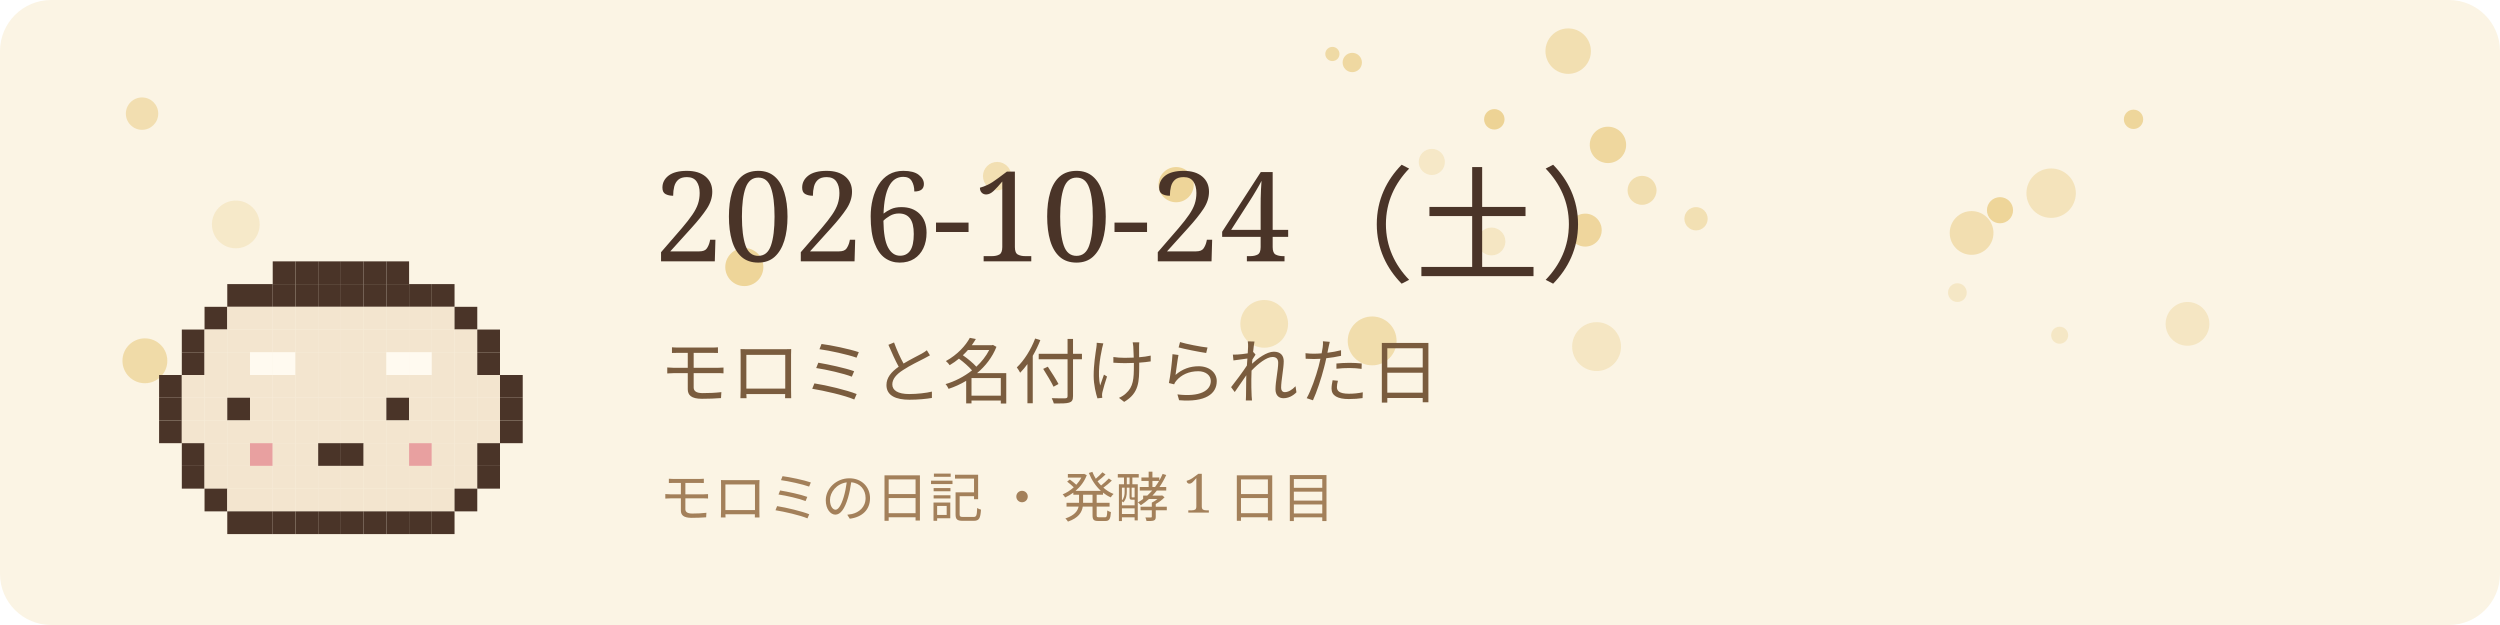
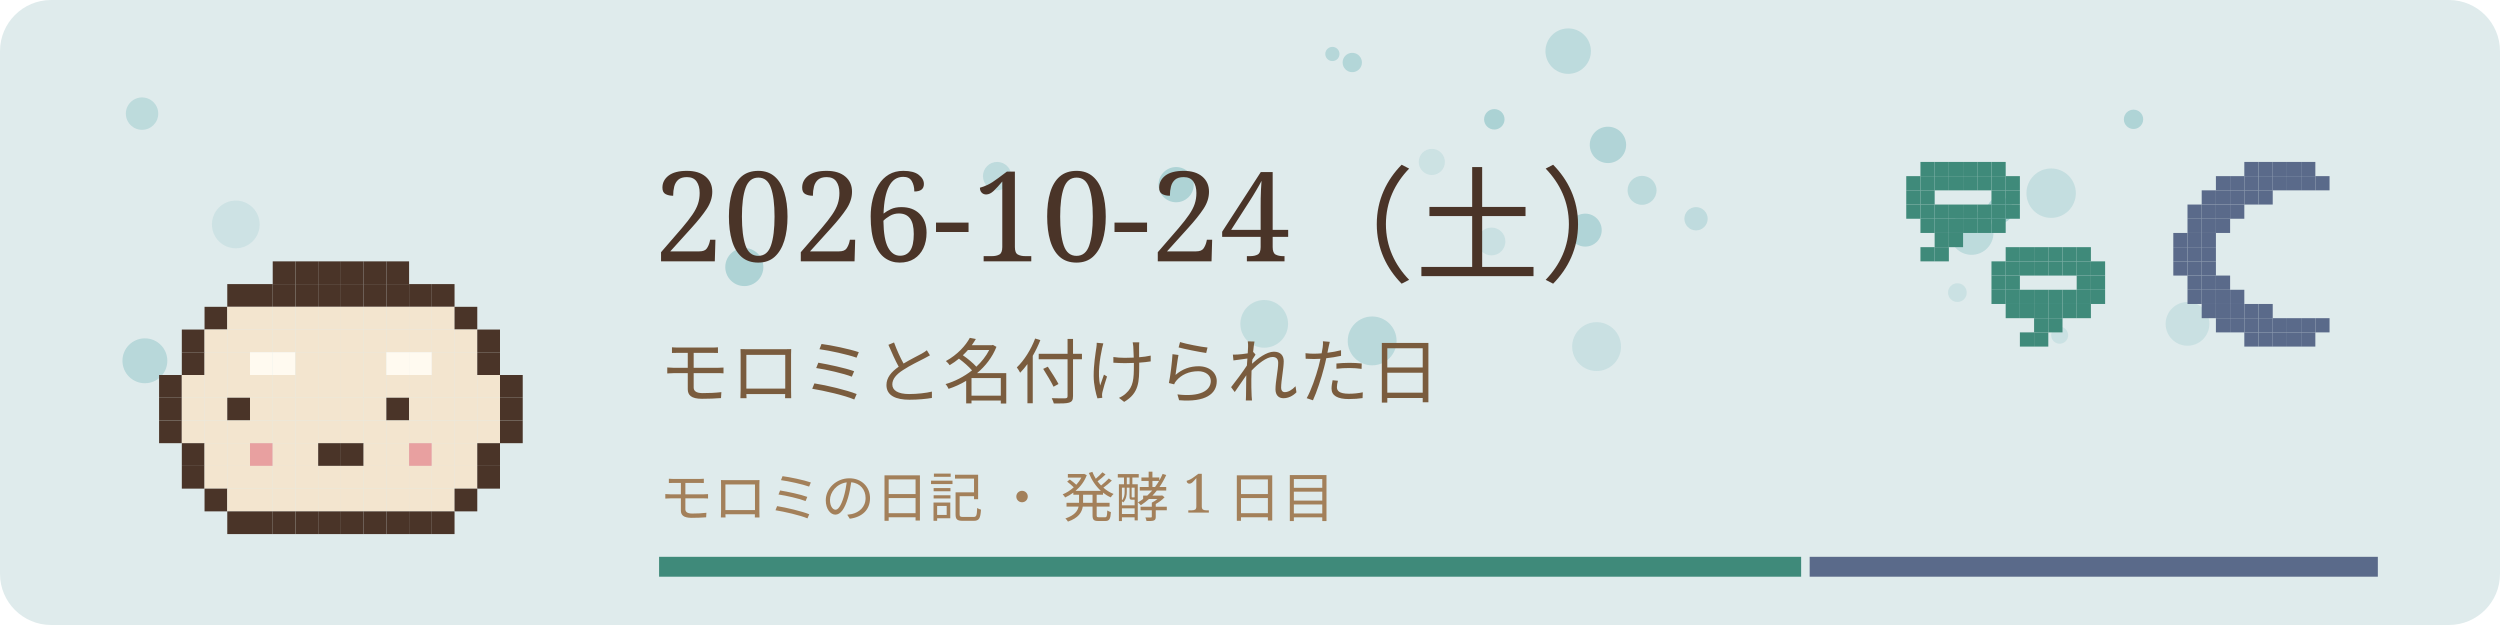
<svg xmlns="http://www.w3.org/2000/svg" width="880" height="220" viewBox="0 0 880 220">
-   <rect width="880" height="220" rx="18" fill="#fbf4e4" />
-   <circle cx="689" cy="103" r="3.3" fill="#e8c87a" opacity="0.29" />
-   <circle cx="694" cy="82" r="7.7" fill="#e8c87a" opacity="0.49" />
-   <circle cx="83" cy="79" r="8.4" fill="#e8c87a" opacity="0.26" />
-   <circle cx="562" cy="122" r="8.6" fill="#e8c87a" opacity="0.32" />
-   <circle cx="558" cy="81" r="5.8" fill="#e8c87a" opacity="0.67" />
-   <circle cx="483" cy="120" r="8.6" fill="#e8c87a" opacity="0.53" />
-   <circle cx="504" cy="57" r="4.6" fill="#e8c87a" opacity="0.28" />
-   <circle cx="262" cy="94" r="6.7" fill="#e8c87a" opacity="0.71" />
-   <circle cx="597" cy="77" r="4.1" fill="#e8c87a" opacity="0.46" />
-   <circle cx="566" cy="51" r="6.4" fill="#e8c87a" opacity="0.66" />
-   <circle cx="50" cy="40" r="5.7" fill="#e8c87a" opacity="0.49" />
-   <circle cx="445" cy="114" r="8.4" fill="#e8c87a" opacity="0.39" />
-   <circle cx="51" cy="127" r="7.9" fill="#e8c87a" opacity="0.56" />
-   <circle cx="704" cy="74" r="4.6" fill="#e8c87a" opacity="0.71" />
-   <circle cx="552" cy="18" r="8.0" fill="#e8c87a" opacity="0.48" />
-   <circle cx="414" cy="65" r="6.2" fill="#e8c87a" opacity="0.71" />
-   <circle cx="469" cy="19" r="2.5" fill="#e8c87a" opacity="0.59" />
-   <circle cx="751" cy="42" r="3.4" fill="#e8c87a" opacity="0.69" />
-   <circle cx="525" cy="85" r="4.9" fill="#e8c87a" opacity="0.32" />
-   <circle cx="526" cy="42" r="3.6" fill="#e8c87a" opacity="0.74" />
-   <circle cx="770" cy="114" r="7.7" fill="#e8c87a" opacity="0.32" />
-   <circle cx="725" cy="118" r="3.0" fill="#e8c87a" opacity="0.29" />
-   <circle cx="578" cy="67" r="5.1" fill="#e8c87a" opacity="0.50" />
-   <circle cx="476" cy="22" r="3.4" fill="#e8c87a" opacity="0.63" />
-   <circle cx="351" cy="62" r="5.0" fill="#e8c87a" opacity="0.47" />
-   <circle cx="722" cy="68" r="8.7" fill="#e8c87a" opacity="0.38" />
+   <rect width="880" height="220" rx="18" fill="#dfebec" />
+   <circle cx="689" cy="103" r="3.3" fill="#99c9cc" opacity="0.29" />
+   <circle cx="694" cy="82" r="7.7" fill="#99c9cc" opacity="0.49" />
+   <circle cx="83" cy="79" r="8.4" fill="#99c9cc" opacity="0.26" />
+   <circle cx="562" cy="122" r="8.6" fill="#99c9cc" opacity="0.32" />
+   <circle cx="558" cy="81" r="5.8" fill="#99c9cc" opacity="0.67" />
+   <circle cx="483" cy="120" r="8.6" fill="#99c9cc" opacity="0.53" />
+   <circle cx="504" cy="57" r="4.6" fill="#99c9cc" opacity="0.28" />
+   <circle cx="262" cy="94" r="6.7" fill="#99c9cc" opacity="0.71" />
+   <circle cx="597" cy="77" r="4.1" fill="#99c9cc" opacity="0.46" />
+   <circle cx="566" cy="51" r="6.4" fill="#99c9cc" opacity="0.66" />
+   <circle cx="50" cy="40" r="5.7" fill="#99c9cc" opacity="0.49" />
+   <circle cx="445" cy="114" r="8.4" fill="#99c9cc" opacity="0.39" />
+   <circle cx="51" cy="127" r="7.9" fill="#99c9cc" opacity="0.56" />
+   <circle cx="704" cy="74" r="4.6" fill="#99c9cc" opacity="0.71" />
+   <circle cx="552" cy="18" r="8.0" fill="#99c9cc" opacity="0.48" />
+   <circle cx="414" cy="65" r="6.2" fill="#99c9cc" opacity="0.71" />
+   <circle cx="469" cy="19" r="2.5" fill="#99c9cc" opacity="0.59" />
+   <circle cx="751" cy="42" r="3.4" fill="#99c9cc" opacity="0.69" />
+   <circle cx="525" cy="85" r="4.9" fill="#99c9cc" opacity="0.32" />
+   <circle cx="526" cy="42" r="3.6" fill="#99c9cc" opacity="0.74" />
+   <circle cx="770" cy="114" r="7.7" fill="#99c9cc" opacity="0.32" />
+   <circle cx="725" cy="118" r="3.0" fill="#99c9cc" opacity="0.29" />
+   <circle cx="578" cy="67" r="5.1" fill="#99c9cc" opacity="0.50" />
+   <circle cx="476" cy="22" r="3.4" fill="#99c9cc" opacity="0.63" />
+   <circle cx="351" cy="62" r="5.0" fill="#99c9cc" opacity="0.47" />
+   <circle cx="722" cy="68" r="8.7" fill="#99c9cc" opacity="0.38" />
  <rect x="96" y="92" width="8" height="8" fill="#4a3428" />
  <rect x="104" y="92" width="8" height="8" fill="#4a3428" />
  <rect x="112" y="92" width="8" height="8" fill="#4a3428" />
  <rect x="120" y="92" width="8" height="8" fill="#4a3428" />
  <rect x="128" y="92" width="8" height="8" fill="#4a3428" />
  <rect x="136" y="92" width="8" height="8" fill="#4a3428" />
  <rect x="80" y="100" width="8" height="8" fill="#4a3428" />
  <rect x="88" y="100" width="8" height="8" fill="#4a3428" />
  <rect x="96" y="100" width="8" height="8" fill="#4a3428" />
  <rect x="104" y="100" width="8" height="8" fill="#4a3428" />
  <rect x="112" y="100" width="8" height="8" fill="#4a3428" />
  <rect x="120" y="100" width="8" height="8" fill="#4a3428" />
  <rect x="128" y="100" width="8" height="8" fill="#4a3428" />
  <rect x="136" y="100" width="8" height="8" fill="#4a3428" />
  <rect x="144" y="100" width="8" height="8" fill="#4a3428" />
  <rect x="152" y="100" width="8" height="8" fill="#4a3428" />
  <rect x="72" y="108" width="8" height="8" fill="#4a3428" />
  <rect x="80" y="108" width="8" height="8" fill="#f3e5cf" />
  <rect x="88" y="108" width="8" height="8" fill="#f3e5cf" />
  <rect x="96" y="108" width="8" height="8" fill="#f3e5cf" />
  <rect x="104" y="108" width="8" height="8" fill="#f3e5cf" />
  <rect x="112" y="108" width="8" height="8" fill="#f3e5cf" />
  <rect x="120" y="108" width="8" height="8" fill="#f3e5cf" />
  <rect x="128" y="108" width="8" height="8" fill="#f3e5cf" />
  <rect x="136" y="108" width="8" height="8" fill="#f3e5cf" />
  <rect x="144" y="108" width="8" height="8" fill="#f3e5cf" />
  <rect x="152" y="108" width="8" height="8" fill="#f3e5cf" />
  <rect x="160" y="108" width="8" height="8" fill="#4a3428" />
  <rect x="64" y="116" width="8" height="8" fill="#4a3428" />
  <rect x="72" y="116" width="8" height="8" fill="#f3e5cf" />
  <rect x="80" y="116" width="8" height="8" fill="#f3e5cf" />
  <rect x="88" y="116" width="8" height="8" fill="#f3e5cf" />
  <rect x="96" y="116" width="8" height="8" fill="#f3e5cf" />
  <rect x="104" y="116" width="8" height="8" fill="#f3e5cf" />
  <rect x="112" y="116" width="8" height="8" fill="#f3e5cf" />
  <rect x="120" y="116" width="8" height="8" fill="#f3e5cf" />
  <rect x="128" y="116" width="8" height="8" fill="#f3e5cf" />
  <rect x="136" y="116" width="8" height="8" fill="#f3e5cf" />
  <rect x="144" y="116" width="8" height="8" fill="#f3e5cf" />
  <rect x="152" y="116" width="8" height="8" fill="#f3e5cf" />
  <rect x="160" y="116" width="8" height="8" fill="#f3e5cf" />
  <rect x="168" y="116" width="8" height="8" fill="#4a3428" />
  <rect x="64" y="124" width="8" height="8" fill="#4a3428" />
  <rect x="72" y="124" width="8" height="8" fill="#f3e5cf" />
  <rect x="80" y="124" width="8" height="8" fill="#f3e5cf" />
  <rect x="88" y="124" width="8" height="8" fill="#fffaf0" />
  <rect x="96" y="124" width="8" height="8" fill="#fffaf0" />
  <rect x="104" y="124" width="8" height="8" fill="#f3e5cf" />
  <rect x="112" y="124" width="8" height="8" fill="#f3e5cf" />
  <rect x="120" y="124" width="8" height="8" fill="#f3e5cf" />
  <rect x="128" y="124" width="8" height="8" fill="#f3e5cf" />
  <rect x="136" y="124" width="8" height="8" fill="#fffaf0" />
  <rect x="144" y="124" width="8" height="8" fill="#fffaf0" />
  <rect x="152" y="124" width="8" height="8" fill="#f3e5cf" />
  <rect x="160" y="124" width="8" height="8" fill="#f3e5cf" />
  <rect x="168" y="124" width="8" height="8" fill="#4a3428" />
  <rect x="56" y="132" width="8" height="8" fill="#4a3428" />
  <rect x="64" y="132" width="8" height="8" fill="#f3e5cf" />
  <rect x="72" y="132" width="8" height="8" fill="#f3e5cf" />
  <rect x="80" y="132" width="8" height="8" fill="#f3e5cf" />
  <rect x="88" y="132" width="8" height="8" fill="#f3e5cf" />
  <rect x="96" y="132" width="8" height="8" fill="#f3e5cf" />
  <rect x="104" y="132" width="8" height="8" fill="#f3e5cf" />
  <rect x="112" y="132" width="8" height="8" fill="#f3e5cf" />
  <rect x="120" y="132" width="8" height="8" fill="#f3e5cf" />
  <rect x="128" y="132" width="8" height="8" fill="#f3e5cf" />
  <rect x="136" y="132" width="8" height="8" fill="#f3e5cf" />
  <rect x="144" y="132" width="8" height="8" fill="#f3e5cf" />
  <rect x="152" y="132" width="8" height="8" fill="#f3e5cf" />
  <rect x="160" y="132" width="8" height="8" fill="#f3e5cf" />
  <rect x="168" y="132" width="8" height="8" fill="#f3e5cf" />
  <rect x="176" y="132" width="8" height="8" fill="#4a3428" />
  <rect x="56" y="140" width="8" height="8" fill="#4a3428" />
  <rect x="64" y="140" width="8" height="8" fill="#f3e5cf" />
  <rect x="72" y="140" width="8" height="8" fill="#f3e5cf" />
  <rect x="80" y="140" width="8" height="8" fill="#4a3428" />
  <rect x="88" y="140" width="8" height="8" fill="#f3e5cf" />
  <rect x="96" y="140" width="8" height="8" fill="#f3e5cf" />
  <rect x="104" y="140" width="8" height="8" fill="#f3e5cf" />
  <rect x="112" y="140" width="8" height="8" fill="#f3e5cf" />
  <rect x="120" y="140" width="8" height="8" fill="#f3e5cf" />
  <rect x="128" y="140" width="8" height="8" fill="#f3e5cf" />
  <rect x="136" y="140" width="8" height="8" fill="#4a3428" />
  <rect x="144" y="140" width="8" height="8" fill="#f3e5cf" />
  <rect x="152" y="140" width="8" height="8" fill="#f3e5cf" />
  <rect x="160" y="140" width="8" height="8" fill="#f3e5cf" />
  <rect x="168" y="140" width="8" height="8" fill="#f3e5cf" />
  <rect x="176" y="140" width="8" height="8" fill="#4a3428" />
  <rect x="56" y="148" width="8" height="8" fill="#4a3428" />
  <rect x="64" y="148" width="8" height="8" fill="#f3e5cf" />
  <rect x="72" y="148" width="8" height="8" fill="#f3e5cf" />
  <rect x="80" y="148" width="8" height="8" fill="#f3e5cf" />
  <rect x="88" y="148" width="8" height="8" fill="#f3e5cf" />
  <rect x="96" y="148" width="8" height="8" fill="#f3e5cf" />
  <rect x="104" y="148" width="8" height="8" fill="#f3e5cf" />
  <rect x="112" y="148" width="8" height="8" fill="#f3e5cf" />
  <rect x="120" y="148" width="8" height="8" fill="#f3e5cf" />
  <rect x="128" y="148" width="8" height="8" fill="#f3e5cf" />
  <rect x="136" y="148" width="8" height="8" fill="#f3e5cf" />
  <rect x="144" y="148" width="8" height="8" fill="#f3e5cf" />
  <rect x="152" y="148" width="8" height="8" fill="#f3e5cf" />
  <rect x="160" y="148" width="8" height="8" fill="#f3e5cf" />
  <rect x="168" y="148" width="8" height="8" fill="#f3e5cf" />
  <rect x="176" y="148" width="8" height="8" fill="#4a3428" />
  <rect x="64" y="156" width="8" height="8" fill="#4a3428" />
  <rect x="72" y="156" width="8" height="8" fill="#f3e5cf" />
  <rect x="80" y="156" width="8" height="8" fill="#f3e5cf" />
  <rect x="88" y="156" width="8" height="8" fill="#e8a0a0" />
  <rect x="96" y="156" width="8" height="8" fill="#f3e5cf" />
  <rect x="104" y="156" width="8" height="8" fill="#f3e5cf" />
  <rect x="112" y="156" width="8" height="8" fill="#4a3428" />
  <rect x="120" y="156" width="8" height="8" fill="#4a3428" />
  <rect x="128" y="156" width="8" height="8" fill="#f3e5cf" />
  <rect x="136" y="156" width="8" height="8" fill="#f3e5cf" />
  <rect x="144" y="156" width="8" height="8" fill="#e8a0a0" />
  <rect x="152" y="156" width="8" height="8" fill="#f3e5cf" />
  <rect x="160" y="156" width="8" height="8" fill="#f3e5cf" />
  <rect x="168" y="156" width="8" height="8" fill="#4a3428" />
  <rect x="64" y="164" width="8" height="8" fill="#4a3428" />
  <rect x="72" y="164" width="8" height="8" fill="#f3e5cf" />
  <rect x="80" y="164" width="8" height="8" fill="#f3e5cf" />
  <rect x="88" y="164" width="8" height="8" fill="#f3e5cf" />
  <rect x="96" y="164" width="8" height="8" fill="#f3e5cf" />
  <rect x="104" y="164" width="8" height="8" fill="#f3e5cf" />
  <rect x="112" y="164" width="8" height="8" fill="#f3e5cf" />
  <rect x="120" y="164" width="8" height="8" fill="#f3e5cf" />
  <rect x="128" y="164" width="8" height="8" fill="#f3e5cf" />
  <rect x="136" y="164" width="8" height="8" fill="#f3e5cf" />
  <rect x="144" y="164" width="8" height="8" fill="#f3e5cf" />
  <rect x="152" y="164" width="8" height="8" fill="#f3e5cf" />
  <rect x="160" y="164" width="8" height="8" fill="#f3e5cf" />
  <rect x="168" y="164" width="8" height="8" fill="#4a3428" />
  <rect x="72" y="172" width="8" height="8" fill="#4a3428" />
  <rect x="80" y="172" width="8" height="8" fill="#f3e5cf" />
  <rect x="88" y="172" width="8" height="8" fill="#f3e5cf" />
  <rect x="96" y="172" width="8" height="8" fill="#f3e5cf" />
  <rect x="104" y="172" width="8" height="8" fill="#f3e5cf" />
  <rect x="112" y="172" width="8" height="8" fill="#f3e5cf" />
  <rect x="120" y="172" width="8" height="8" fill="#f3e5cf" />
  <rect x="128" y="172" width="8" height="8" fill="#f3e5cf" />
  <rect x="136" y="172" width="8" height="8" fill="#f3e5cf" />
  <rect x="144" y="172" width="8" height="8" fill="#f3e5cf" />
  <rect x="152" y="172" width="8" height="8" fill="#f3e5cf" />
  <rect x="160" y="172" width="8" height="8" fill="#4a3428" />
  <rect x="80" y="180" width="8" height="8" fill="#4a3428" />
  <rect x="88" y="180" width="8" height="8" fill="#4a3428" />
  <rect x="96" y="180" width="8" height="8" fill="#4a3428" />
  <rect x="104" y="180" width="8" height="8" fill="#4a3428" />
  <rect x="112" y="180" width="8" height="8" fill="#4a3428" />
  <rect x="120" y="180" width="8" height="8" fill="#4a3428" />
  <rect x="128" y="180" width="8" height="8" fill="#4a3428" />
  <rect x="136" y="180" width="8" height="8" fill="#4a3428" />
  <rect x="144" y="180" width="8" height="8" fill="#4a3428" />
  <rect x="152" y="180" width="8" height="8" fill="#4a3428" />
  <text x="230" y="92" font-family="serif" font-size="44" fill="#4a3428">2026-10-24（土）</text>
  <text x="232" y="140" font-family="serif" font-size="25" fill="#7a5c3e">モロミと名付けられた日</text>
  <text x="232" y="182" font-family="serif" font-size="19" fill="#a3805a">モロミの日記 ・ 発酵 1 日目</text>
+   <rect x="676" y="57" width="5" height="5" fill="#3f8a7a" />
+   <rect x="681" y="57" width="5" height="5" fill="#3f8a7a" />
+   <rect x="686" y="57" width="5" height="5" fill="#3f8a7a" />
+   <rect x="691" y="57" width="5" height="5" fill="#3f8a7a" />
+   <rect x="696" y="57" width="5" height="5" fill="#3f8a7a" />
+   <rect x="701" y="57" width="5" height="5" fill="#3f8a7a" />
+   <rect x="671" y="62" width="5" height="5" fill="#3f8a7a" />
+   <rect x="676" y="62" width="5" height="5" fill="#3f8a7a" />
+   <rect x="681" y="62" width="5" height="5" fill="#3f8a7a" />
+   <rect x="686" y="62" width="5" height="5" fill="#3f8a7a" />
+   <rect x="691" y="62" width="5" height="5" fill="#3f8a7a" />
+   <rect x="696" y="62" width="5" height="5" fill="#3f8a7a" />
+   <rect x="701" y="62" width="5" height="5" fill="#3f8a7a" />
+   <rect x="706" y="62" width="5" height="5" fill="#3f8a7a" />
+   <rect x="671" y="67" width="5" height="5" fill="#3f8a7a" />
+   <rect x="676" y="67" width="5" height="5" fill="#3f8a7a" />
+   <rect x="701" y="67" width="5" height="5" fill="#3f8a7a" />
+   <rect x="706" y="67" width="5" height="5" fill="#3f8a7a" />
+   <rect x="671" y="72" width="5" height="5" fill="#3f8a7a" />
+   <rect x="676" y="72" width="5" height="5" fill="#3f8a7a" />
+   <rect x="681" y="72" width="5" height="5" fill="#3f8a7a" />
+   <rect x="686" y="72" width="5" height="5" fill="#3f8a7a" />
+   <rect x="691" y="72" width="5" height="5" fill="#3f8a7a" />
+   <rect x="696" y="72" width="5" height="5" fill="#3f8a7a" />
+   <rect x="701" y="72" width="5" height="5" fill="#3f8a7a" />
+   <rect x="706" y="72" width="5" height="5" fill="#3f8a7a" />
+   <rect x="676" y="77" width="5" height="5" fill="#3f8a7a" />
+   <rect x="681" y="77" width="5" height="5" fill="#3f8a7a" />
+   <rect x="686" y="77" width="5" height="5" fill="#3f8a7a" />
+   <rect x="691" y="77" width="5" height="5" fill="#3f8a7a" />
+   <rect x="696" y="77" width="5" height="5" fill="#3f8a7a" />
+   <rect x="701" y="77" width="5" height="5" fill="#3f8a7a" />
+   <rect x="681" y="82" width="5" height="5" fill="#3f8a7a" />
+   <rect x="686" y="82" width="5" height="5" fill="#3f8a7a" />
+   <rect x="676" y="87" width="5" height="5" fill="#3f8a7a" />
+   <rect x="681" y="87" width="5" height="5" fill="#3f8a7a" />
+   <rect x="706" y="87" width="5" height="5" fill="#3f8a7a" />
+   <rect x="711" y="87" width="5" height="5" fill="#3f8a7a" />
+   <rect x="716" y="87" width="5" height="5" fill="#3f8a7a" />
+   <rect x="721" y="87" width="5" height="5" fill="#3f8a7a" />
+   <rect x="726" y="87" width="5" height="5" fill="#3f8a7a" />
+   <rect x="731" y="87" width="5" height="5" fill="#3f8a7a" />
+   <rect x="701" y="92" width="5" height="5" fill="#3f8a7a" />
+   <rect x="706" y="92" width="5" height="5" fill="#3f8a7a" />
+   <rect x="711" y="92" width="5" height="5" fill="#3f8a7a" />
+   <rect x="716" y="92" width="5" height="5" fill="#3f8a7a" />
+   <rect x="721" y="92" width="5" height="5" fill="#3f8a7a" />
+   <rect x="726" y="92" width="5" height="5" fill="#3f8a7a" />
+   <rect x="731" y="92" width="5" height="5" fill="#3f8a7a" />
+   <rect x="736" y="92" width="5" height="5" fill="#3f8a7a" />
+   <rect x="701" y="97" width="5" height="5" fill="#3f8a7a" />
+   <rect x="706" y="97" width="5" height="5" fill="#3f8a7a" />
+   <rect x="731" y="97" width="5" height="5" fill="#3f8a7a" />
+   <rect x="736" y="97" width="5" height="5" fill="#3f8a7a" />
+   <rect x="701" y="102" width="5" height="5" fill="#3f8a7a" />
+   <rect x="706" y="102" width="5" height="5" fill="#3f8a7a" />
+   <rect x="711" y="102" width="5" height="5" fill="#3f8a7a" />
+   <rect x="716" y="102" width="5" height="5" fill="#3f8a7a" />
+   <rect x="721" y="102" width="5" height="5" fill="#3f8a7a" />
+   <rect x="726" y="102" width="5" height="5" fill="#3f8a7a" />
+   <rect x="731" y="102" width="5" height="5" fill="#3f8a7a" />
+   <rect x="736" y="102" width="5" height="5" fill="#3f8a7a" />
+   <rect x="706" y="107" width="5" height="5" fill="#3f8a7a" />
+   <rect x="711" y="107" width="5" height="5" fill="#3f8a7a" />
+   <rect x="716" y="107" width="5" height="5" fill="#3f8a7a" />
+   <rect x="721" y="107" width="5" height="5" fill="#3f8a7a" />
+   <rect x="726" y="107" width="5" height="5" fill="#3f8a7a" />
+   <rect x="731" y="107" width="5" height="5" fill="#3f8a7a" />
+   <rect x="716" y="112" width="5" height="5" fill="#3f8a7a" />
+   <rect x="721" y="112" width="5" height="5" fill="#3f8a7a" />
+   <rect x="711" y="117" width="5" height="5" fill="#3f8a7a" />
+   <rect x="716" y="117" width="5" height="5" fill="#3f8a7a" />
+   <rect x="790" y="57" width="5" height="5" fill="#5a6a8a" />
+   <rect x="795" y="57" width="5" height="5" fill="#5a6a8a" />
+   <rect x="800" y="57" width="5" height="5" fill="#5a6a8a" />
+   <rect x="805" y="57" width="5" height="5" fill="#5a6a8a" />
+   <rect x="810" y="57" width="5" height="5" fill="#5a6a8a" />
+   <rect x="780" y="62" width="5" height="5" fill="#5a6a8a" />
+   <rect x="785" y="62" width="5" height="5" fill="#5a6a8a" />
+   <rect x="790" y="62" width="5" height="5" fill="#5a6a8a" />
+   <rect x="795" y="62" width="5" height="5" fill="#5a6a8a" />
+   <rect x="800" y="62" width="5" height="5" fill="#5a6a8a" />
+   <rect x="805" y="62" width="5" height="5" fill="#5a6a8a" />
+   <rect x="810" y="62" width="5" height="5" fill="#5a6a8a" />
+   <rect x="815" y="62" width="5" height="5" fill="#5a6a8a" />
+   <rect x="775" y="67" width="5" height="5" fill="#5a6a8a" />
+   <rect x="780" y="67" width="5" height="5" fill="#5a6a8a" />
+   <rect x="785" y="67" width="5" height="5" fill="#5a6a8a" />
+   <rect x="790" y="67" width="5" height="5" fill="#5a6a8a" />
+   <rect x="795" y="67" width="5" height="5" fill="#5a6a8a" />
+   <rect x="770" y="72" width="5" height="5" fill="#5a6a8a" />
+   <rect x="775" y="72" width="5" height="5" fill="#5a6a8a" />
+   <rect x="780" y="72" width="5" height="5" fill="#5a6a8a" />
+   <rect x="785" y="72" width="5" height="5" fill="#5a6a8a" />
+   <rect x="770" y="77" width="5" height="5" fill="#5a6a8a" />
+   <rect x="775" y="77" width="5" height="5" fill="#5a6a8a" />
+   <rect x="780" y="77" width="5" height="5" fill="#5a6a8a" />
+   <rect x="765" y="82" width="5" height="5" fill="#5a6a8a" />
+   <rect x="770" y="82" width="5" height="5" fill="#5a6a8a" />
+   <rect x="775" y="82" width="5" height="5" fill="#5a6a8a" />
+   <rect x="765" y="87" width="5" height="5" fill="#5a6a8a" />
+   <rect x="770" y="87" width="5" height="5" fill="#5a6a8a" />
+   <rect x="775" y="87" width="5" height="5" fill="#5a6a8a" />
+   <rect x="765" y="92" width="5" height="5" fill="#5a6a8a" />
+   <rect x="770" y="92" width="5" height="5" fill="#5a6a8a" />
+   <rect x="775" y="92" width="5" height="5" fill="#5a6a8a" />
+   <rect x="770" y="97" width="5" height="5" fill="#5a6a8a" />
+   <rect x="775" y="97" width="5" height="5" fill="#5a6a8a" />
+   <rect x="780" y="97" width="5" height="5" fill="#5a6a8a" />
+   <rect x="770" y="102" width="5" height="5" fill="#5a6a8a" />
+   <rect x="775" y="102" width="5" height="5" fill="#5a6a8a" />
+   <rect x="780" y="102" width="5" height="5" fill="#5a6a8a" />
+   <rect x="785" y="102" width="5" height="5" fill="#5a6a8a" />
+   <rect x="775" y="107" width="5" height="5" fill="#5a6a8a" />
+   <rect x="780" y="107" width="5" height="5" fill="#5a6a8a" />
+   <rect x="785" y="107" width="5" height="5" fill="#5a6a8a" />
+   <rect x="790" y="107" width="5" height="5" fill="#5a6a8a" />
+   <rect x="795" y="107" width="5" height="5" fill="#5a6a8a" />
+   <rect x="780" y="112" width="5" height="5" fill="#5a6a8a" />
+   <rect x="785" y="112" width="5" height="5" fill="#5a6a8a" />
+   <rect x="790" y="112" width="5" height="5" fill="#5a6a8a" />
+   <rect x="795" y="112" width="5" height="5" fill="#5a6a8a" />
+   <rect x="800" y="112" width="5" height="5" fill="#5a6a8a" />
+   <rect x="805" y="112" width="5" height="5" fill="#5a6a8a" />
+   <rect x="810" y="112" width="5" height="5" fill="#5a6a8a" />
+   <rect x="815" y="112" width="5" height="5" fill="#5a6a8a" />
+   <rect x="790" y="117" width="5" height="5" fill="#5a6a8a" />
+   <rect x="795" y="117" width="5" height="5" fill="#5a6a8a" />
+   <rect x="800" y="117" width="5" height="5" fill="#5a6a8a" />
+   <rect x="805" y="117" width="5" height="5" fill="#5a6a8a" />
+   <rect x="810" y="117" width="5" height="5" fill="#5a6a8a" />
+   <rect x="232" y="196" width="402" height="7" fill="#3f8a7a" />
+   <rect x="637" y="196" width="200" height="7" fill="#5a6a8a" />
</svg>
